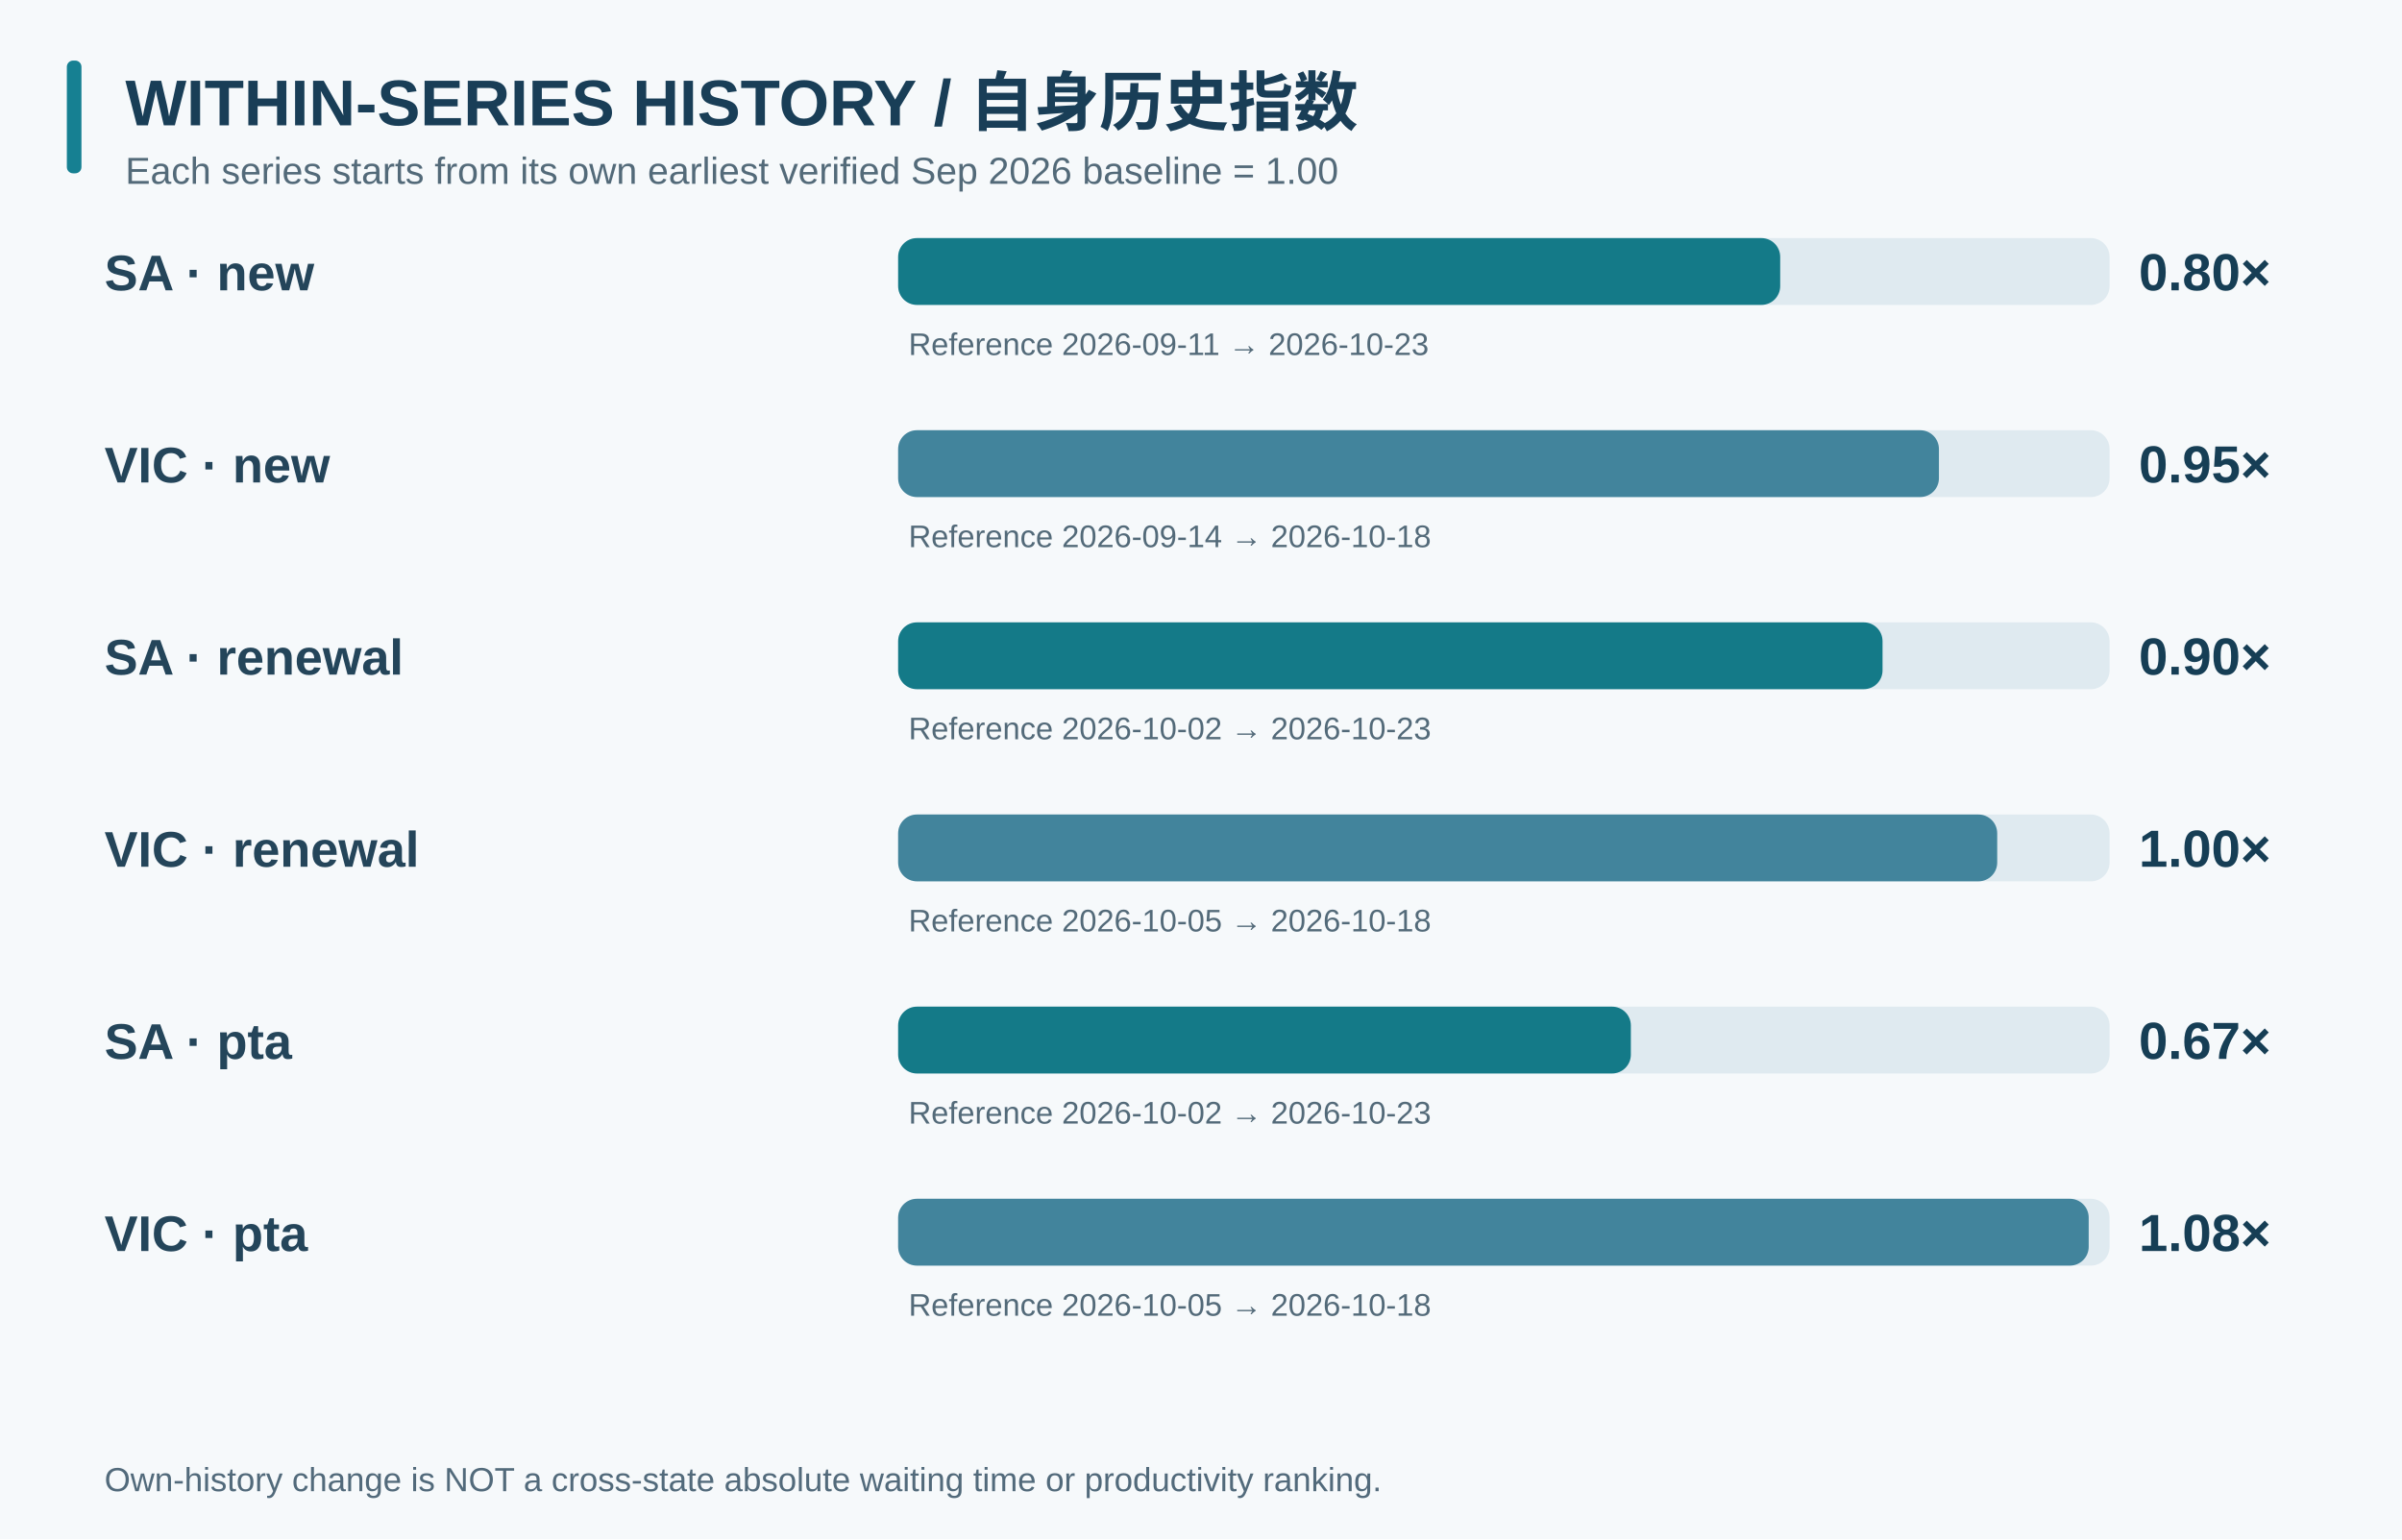
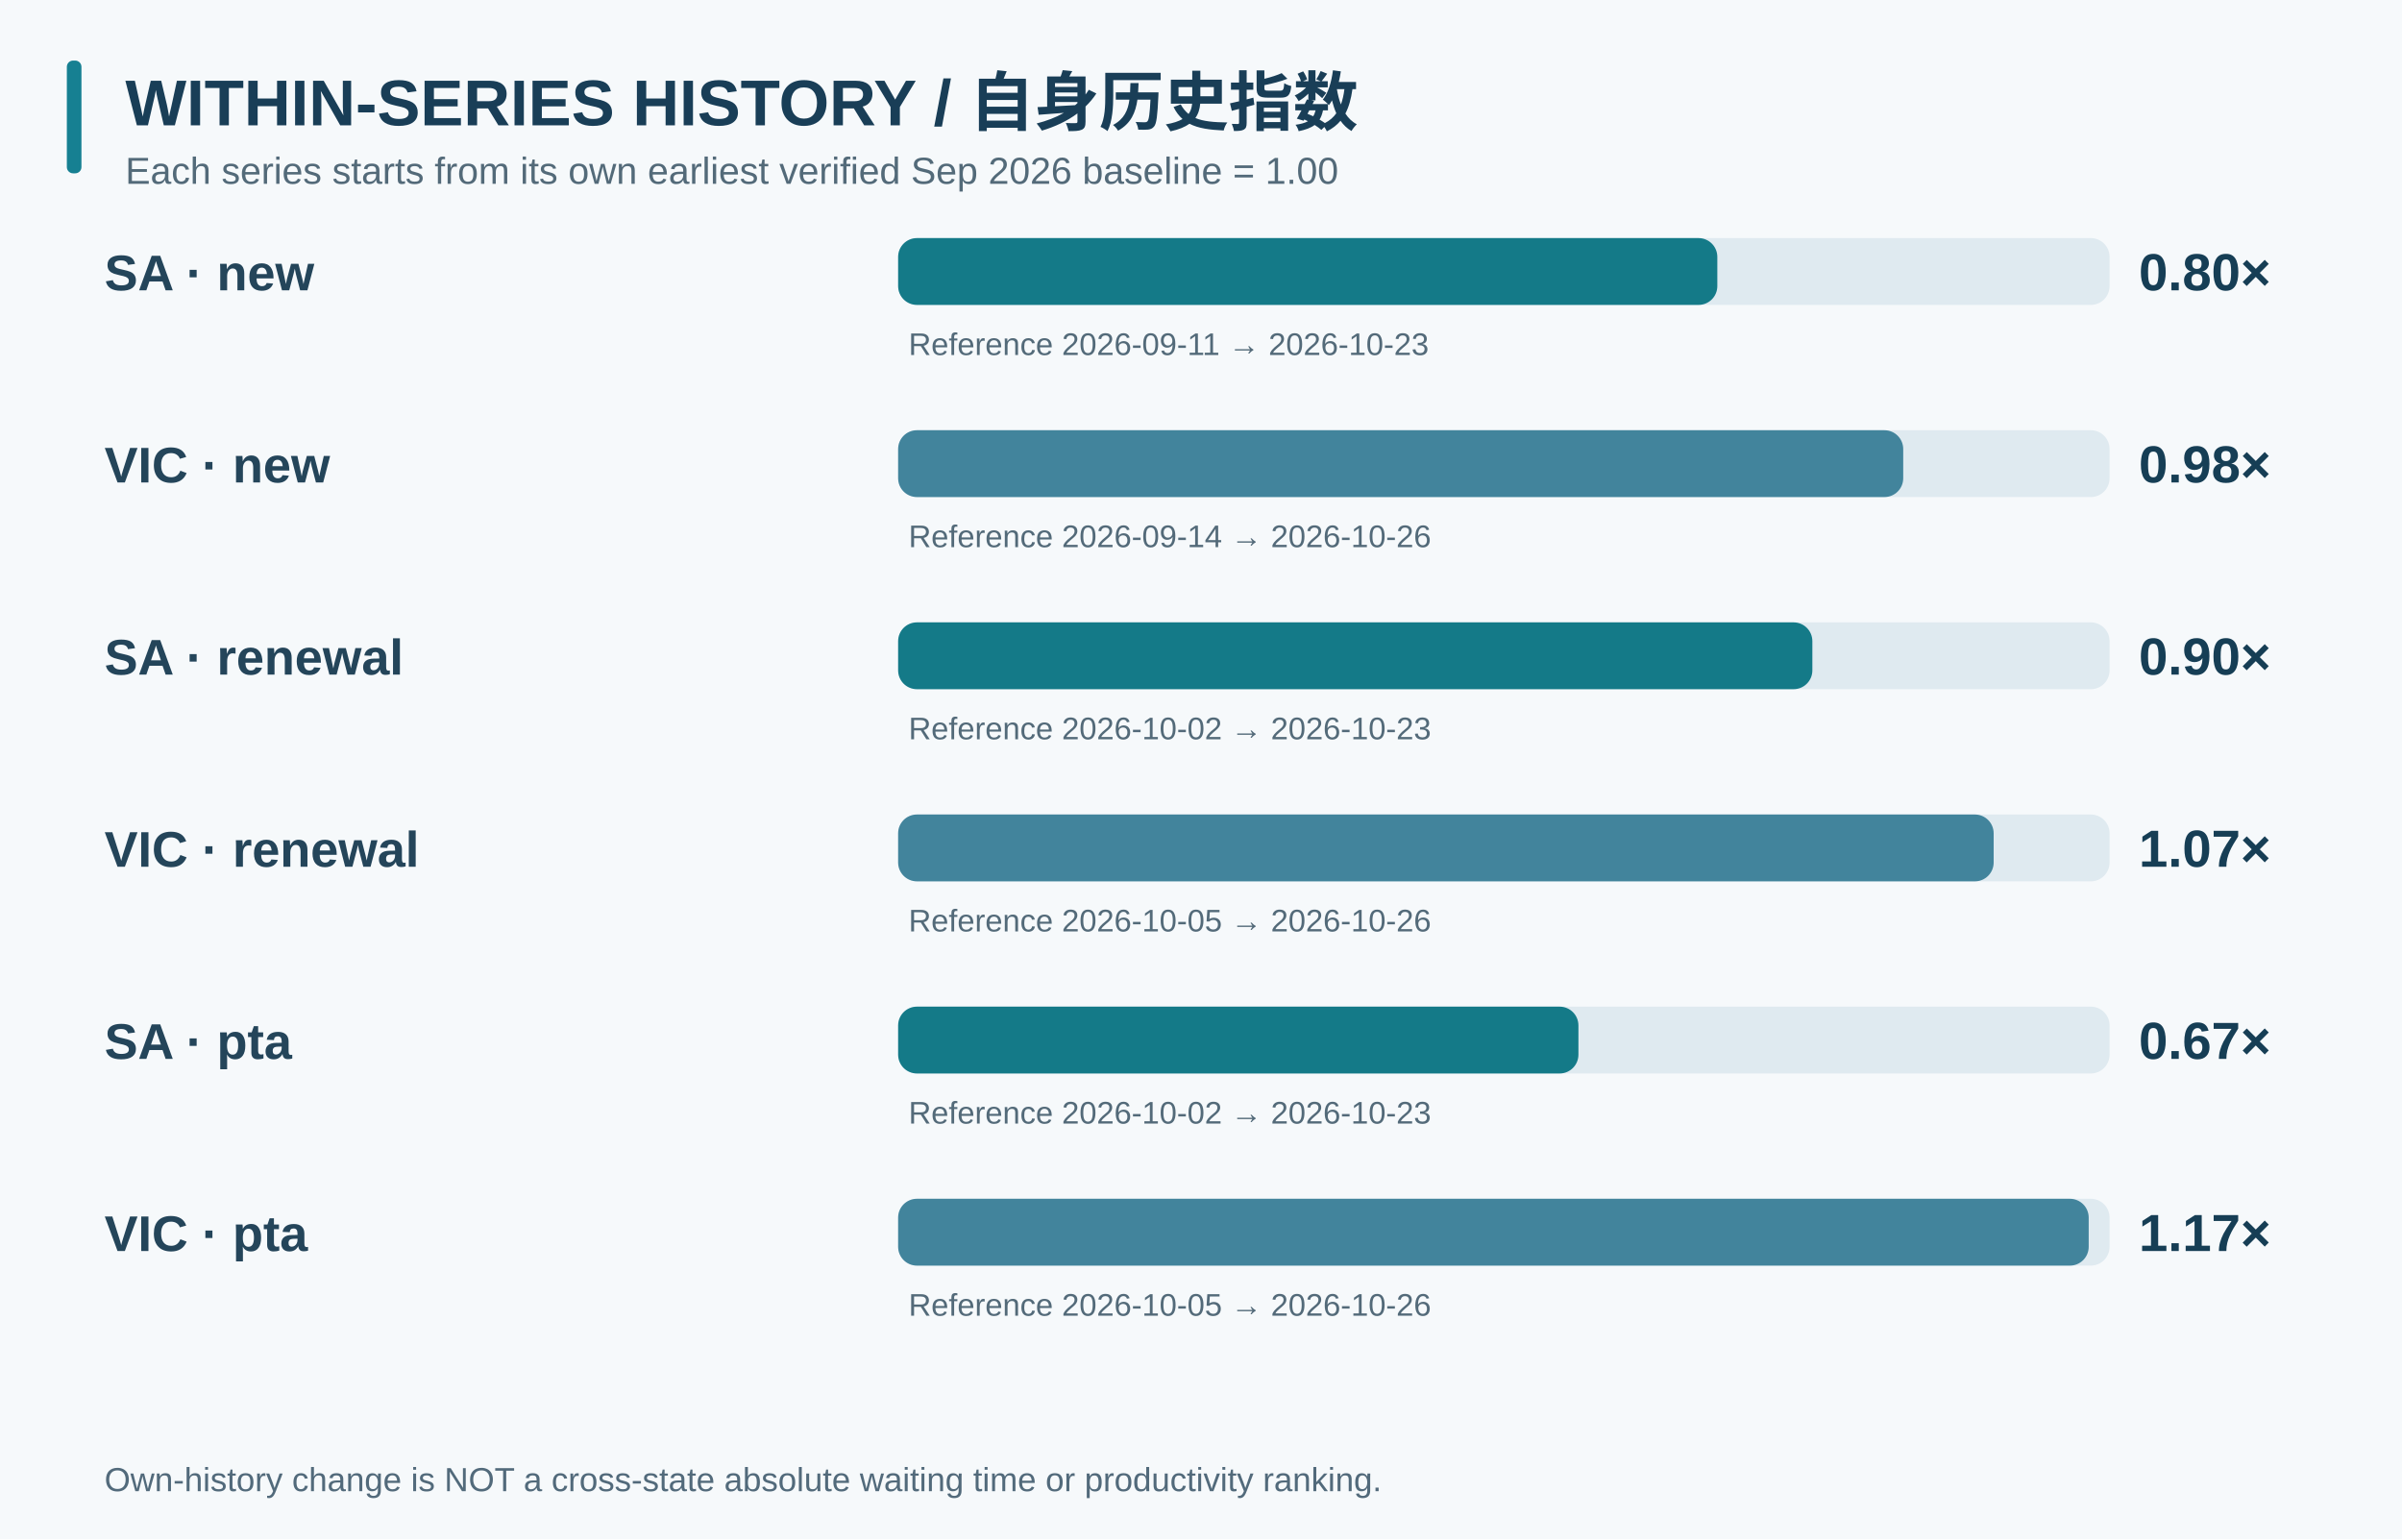
<svg xmlns="http://www.w3.org/2000/svg" width="1150" height="737" viewBox="0 0 1150 737" role="img" aria-label="WITHIN-SERIES HISTORY / 自身历史指数">
  <rect width="1150" height="737" fill="#f6f9fb" />
  <rect x="32" y="29" width="7" height="54" rx="3" fill="#168092" />
  <text x="60" y="60" font-size="31" font-weight="700" font-family="Arial,sans-serif" fill="#193e57">WITHIN-SERIES HISTORY / 自身历史指数</text>
  <text x="60" y="88" font-size="18" font-family="Arial,sans-serif" fill="#536a79">Each series starts from its own earliest verified Sep 2026 baseline = 1.00</text>
  <text x="50" y="139" font-family="Arial,sans-serif" font-size="24" font-weight="700" fill="#24455a">SA · new</text>
  <rect x="430" y="114" width="580" height="32" rx="9" fill="#dfeaf0" />
-   <rect x="430" y="114" width="422.3" height="32" rx="9" fill="#147a88" />
+   <rect x="430" y="114" width="392.2" height="32" rx="9" fill="#147a88" />
  <text x="1024" y="139" font-family="Arial,sans-serif" font-size="25" font-weight="700" fill="#163e55">0.80×</text>
  <text x="435" y="170" font-family="Arial,sans-serif" font-size="15" fill="#536a79">Reference 2026-09-11 → 2026-10-23</text>
  <text x="50" y="231" font-family="Arial,sans-serif" font-size="24" font-weight="700" fill="#24455a">VIC · new</text>
  <rect x="430" y="206" width="580" height="32" rx="9" fill="#dfeaf0" />
-   <rect x="430" y="206" width="498.3" height="32" rx="9" fill="#42849c" />
-   <text x="1024" y="231" font-family="Arial,sans-serif" font-size="25" font-weight="700" fill="#163e55">0.95×</text>
-   <text x="435" y="262" font-family="Arial,sans-serif" font-size="15" fill="#536a79">Reference 2026-09-14 → 2026-10-18</text>
+   <rect x="430" y="206" width="481.2" height="32" rx="9" fill="#42849c" />
+   <text x="1024" y="231" font-family="Arial,sans-serif" font-size="25" font-weight="700" fill="#163e55">0.98×</text>
+   <text x="435" y="262" font-family="Arial,sans-serif" font-size="15" fill="#536a79">Reference 2026-09-14 → 2026-10-26</text>
  <text x="50" y="323" font-family="Arial,sans-serif" font-size="24" font-weight="700" fill="#24455a">SA · renewal</text>
  <rect x="430" y="298" width="580" height="32" rx="9" fill="#dfeaf0" />
-   <rect x="430" y="298" width="471.3" height="32" rx="9" fill="#147a88" />
+   <rect x="430" y="298" width="437.7" height="32" rx="9" fill="#147a88" />
  <text x="1024" y="323" font-family="Arial,sans-serif" font-size="25" font-weight="700" fill="#163e55">0.90×</text>
  <text x="435" y="354" font-family="Arial,sans-serif" font-size="15" fill="#536a79">Reference 2026-10-02 → 2026-10-23</text>
  <text x="50" y="415" font-family="Arial,sans-serif" font-size="24" font-weight="700" fill="#24455a">VIC · renewal</text>
  <rect x="430" y="390" width="580" height="32" rx="9" fill="#dfeaf0" />
-   <rect x="430" y="390" width="526.2" height="32" rx="9" fill="#42849c" />
-   <text x="1024" y="415" font-family="Arial,sans-serif" font-size="25" font-weight="700" fill="#163e55">1.00×</text>
-   <text x="435" y="446" font-family="Arial,sans-serif" font-size="15" fill="#536a79">Reference 2026-10-05 → 2026-10-18</text>
+   <rect x="430" y="390" width="524.5" height="32" rx="9" fill="#42849c" />
+   <text x="1024" y="415" font-family="Arial,sans-serif" font-size="25" font-weight="700" fill="#163e55">1.07×</text>
+   <text x="435" y="446" font-family="Arial,sans-serif" font-size="15" fill="#536a79">Reference 2026-10-05 → 2026-10-26</text>
  <text x="50" y="507" font-family="Arial,sans-serif" font-size="24" font-weight="700" fill="#24455a">SA · pta</text>
  <rect x="430" y="482" width="580" height="32" rx="9" fill="#dfeaf0" />
-   <rect x="430" y="482" width="350.8" height="32" rx="9" fill="#147a88" />
+   <rect x="430" y="482" width="325.7" height="32" rx="9" fill="#147a88" />
  <text x="1024" y="507" font-family="Arial,sans-serif" font-size="25" font-weight="700" fill="#163e55">0.67×</text>
  <text x="435" y="538" font-family="Arial,sans-serif" font-size="15" fill="#536a79">Reference 2026-10-02 → 2026-10-23</text>
  <text x="50" y="599" font-family="Arial,sans-serif" font-size="24" font-weight="700" fill="#24455a">VIC · pta</text>
  <rect x="430" y="574" width="580" height="32" rx="9" fill="#dfeaf0" />
  <rect x="430" y="574" width="570.0" height="32" rx="9" fill="#42849c" />
-   <text x="1024" y="599" font-family="Arial,sans-serif" font-size="25" font-weight="700" fill="#163e55">1.08×</text>
-   <text x="435" y="630" font-family="Arial,sans-serif" font-size="15" fill="#536a79">Reference 2026-10-05 → 2026-10-18</text>
+   <text x="1024" y="599" font-family="Arial,sans-serif" font-size="25" font-weight="700" fill="#163e55">1.17×</text>
+   <text x="435" y="630" font-family="Arial,sans-serif" font-size="15" fill="#536a79">Reference 2026-10-05 → 2026-10-26</text>
  <text x="50" y="714" font-family="Arial,sans-serif" font-size="16" fill="#526a7b">Own-history change is NOT a cross-state absolute waiting time or productivity ranking.</text>
</svg>
